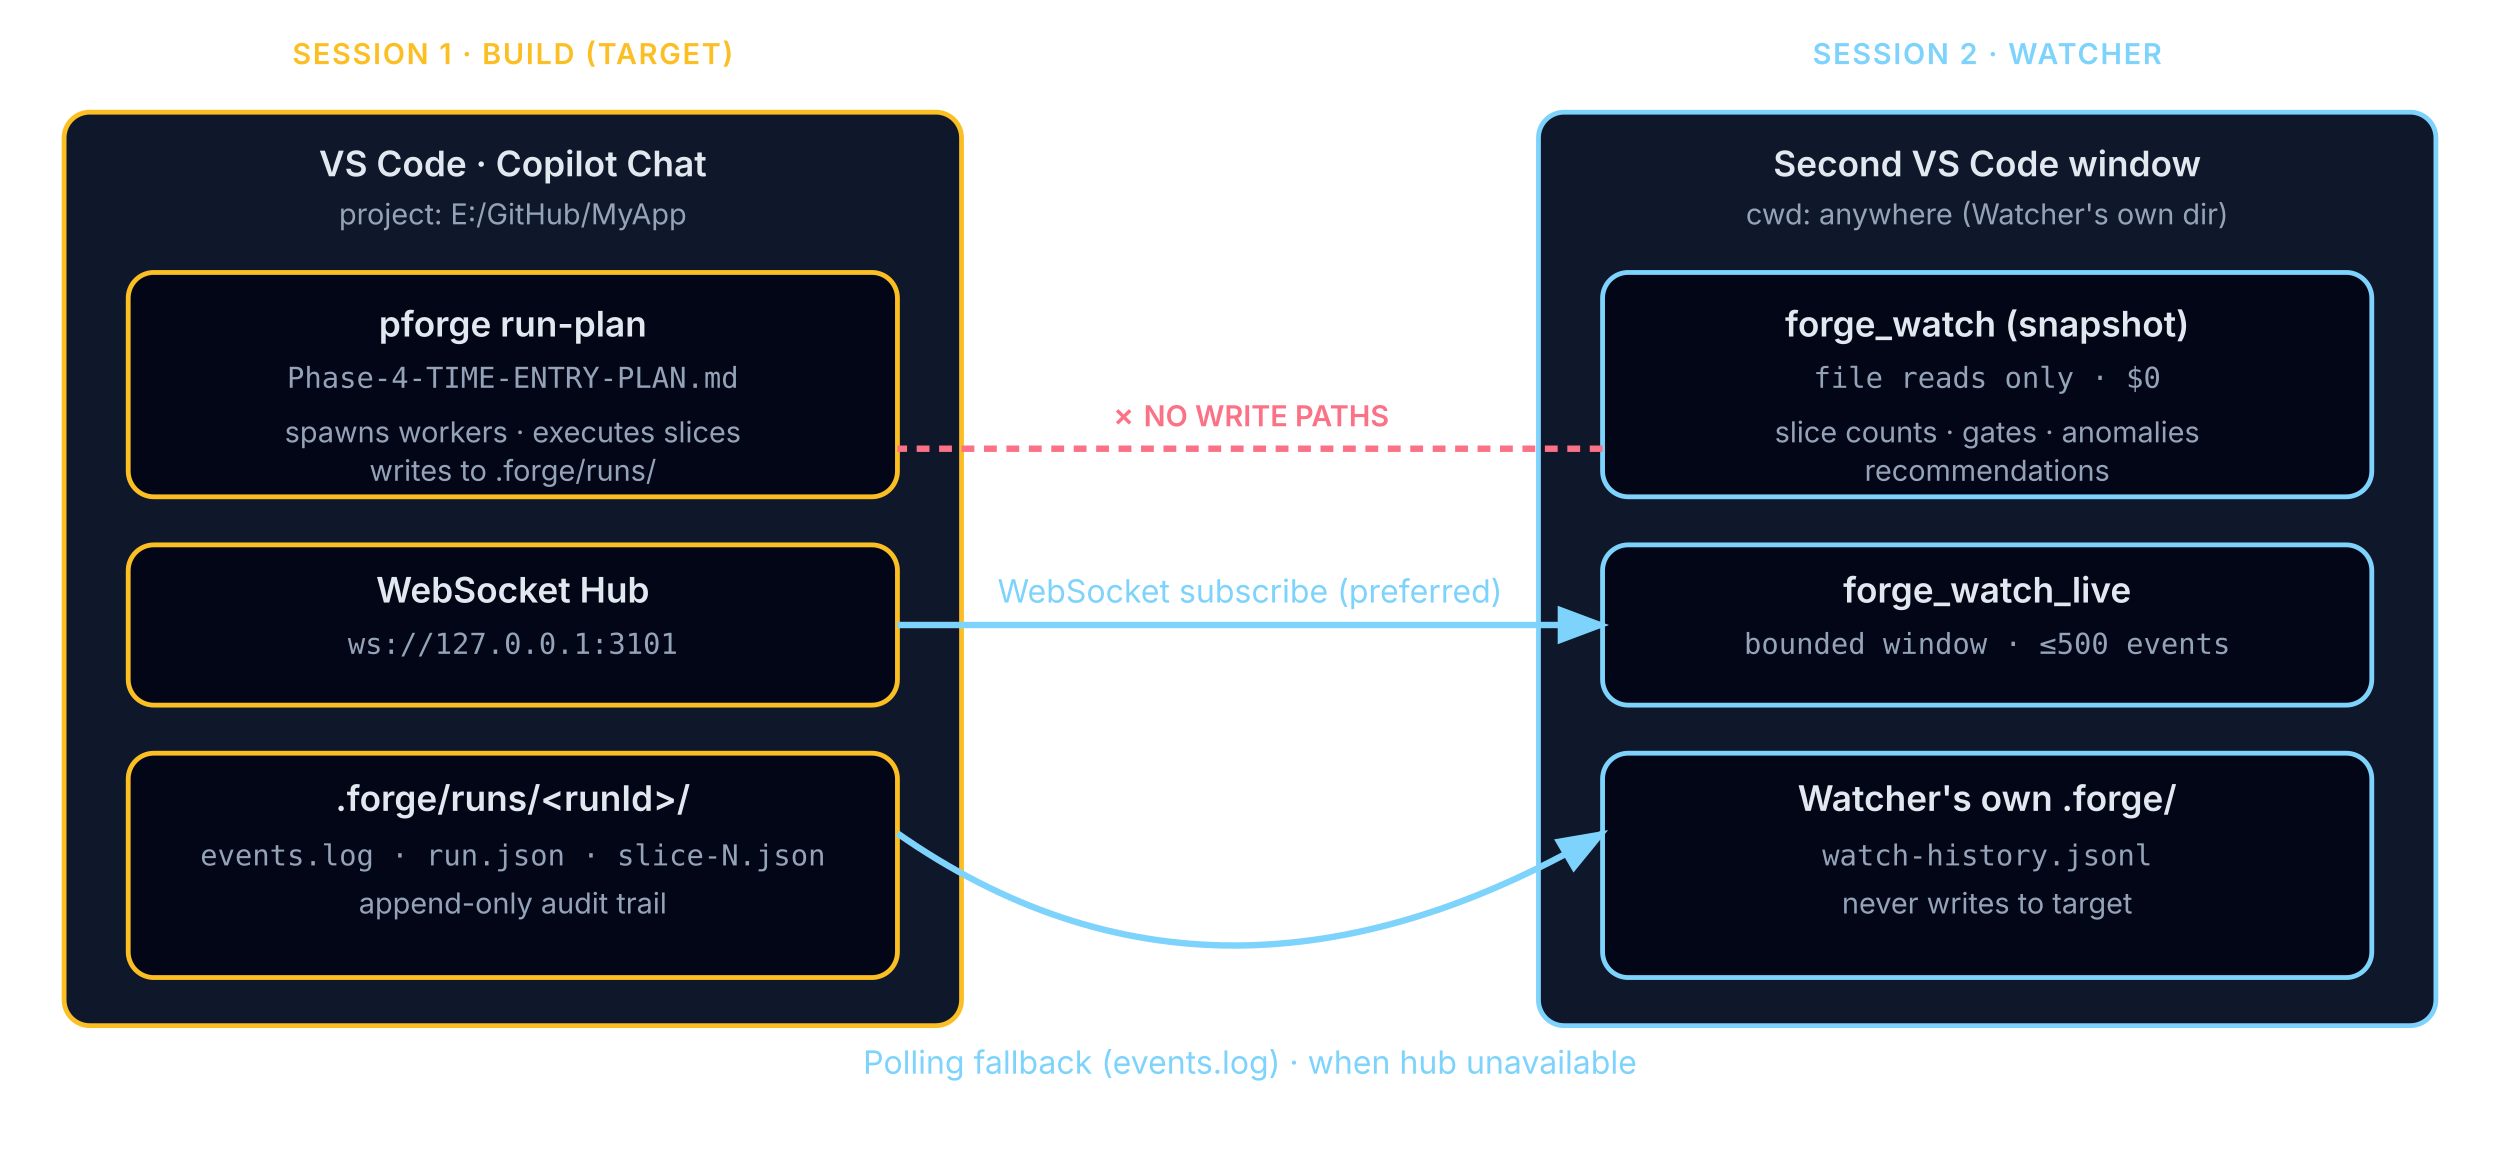
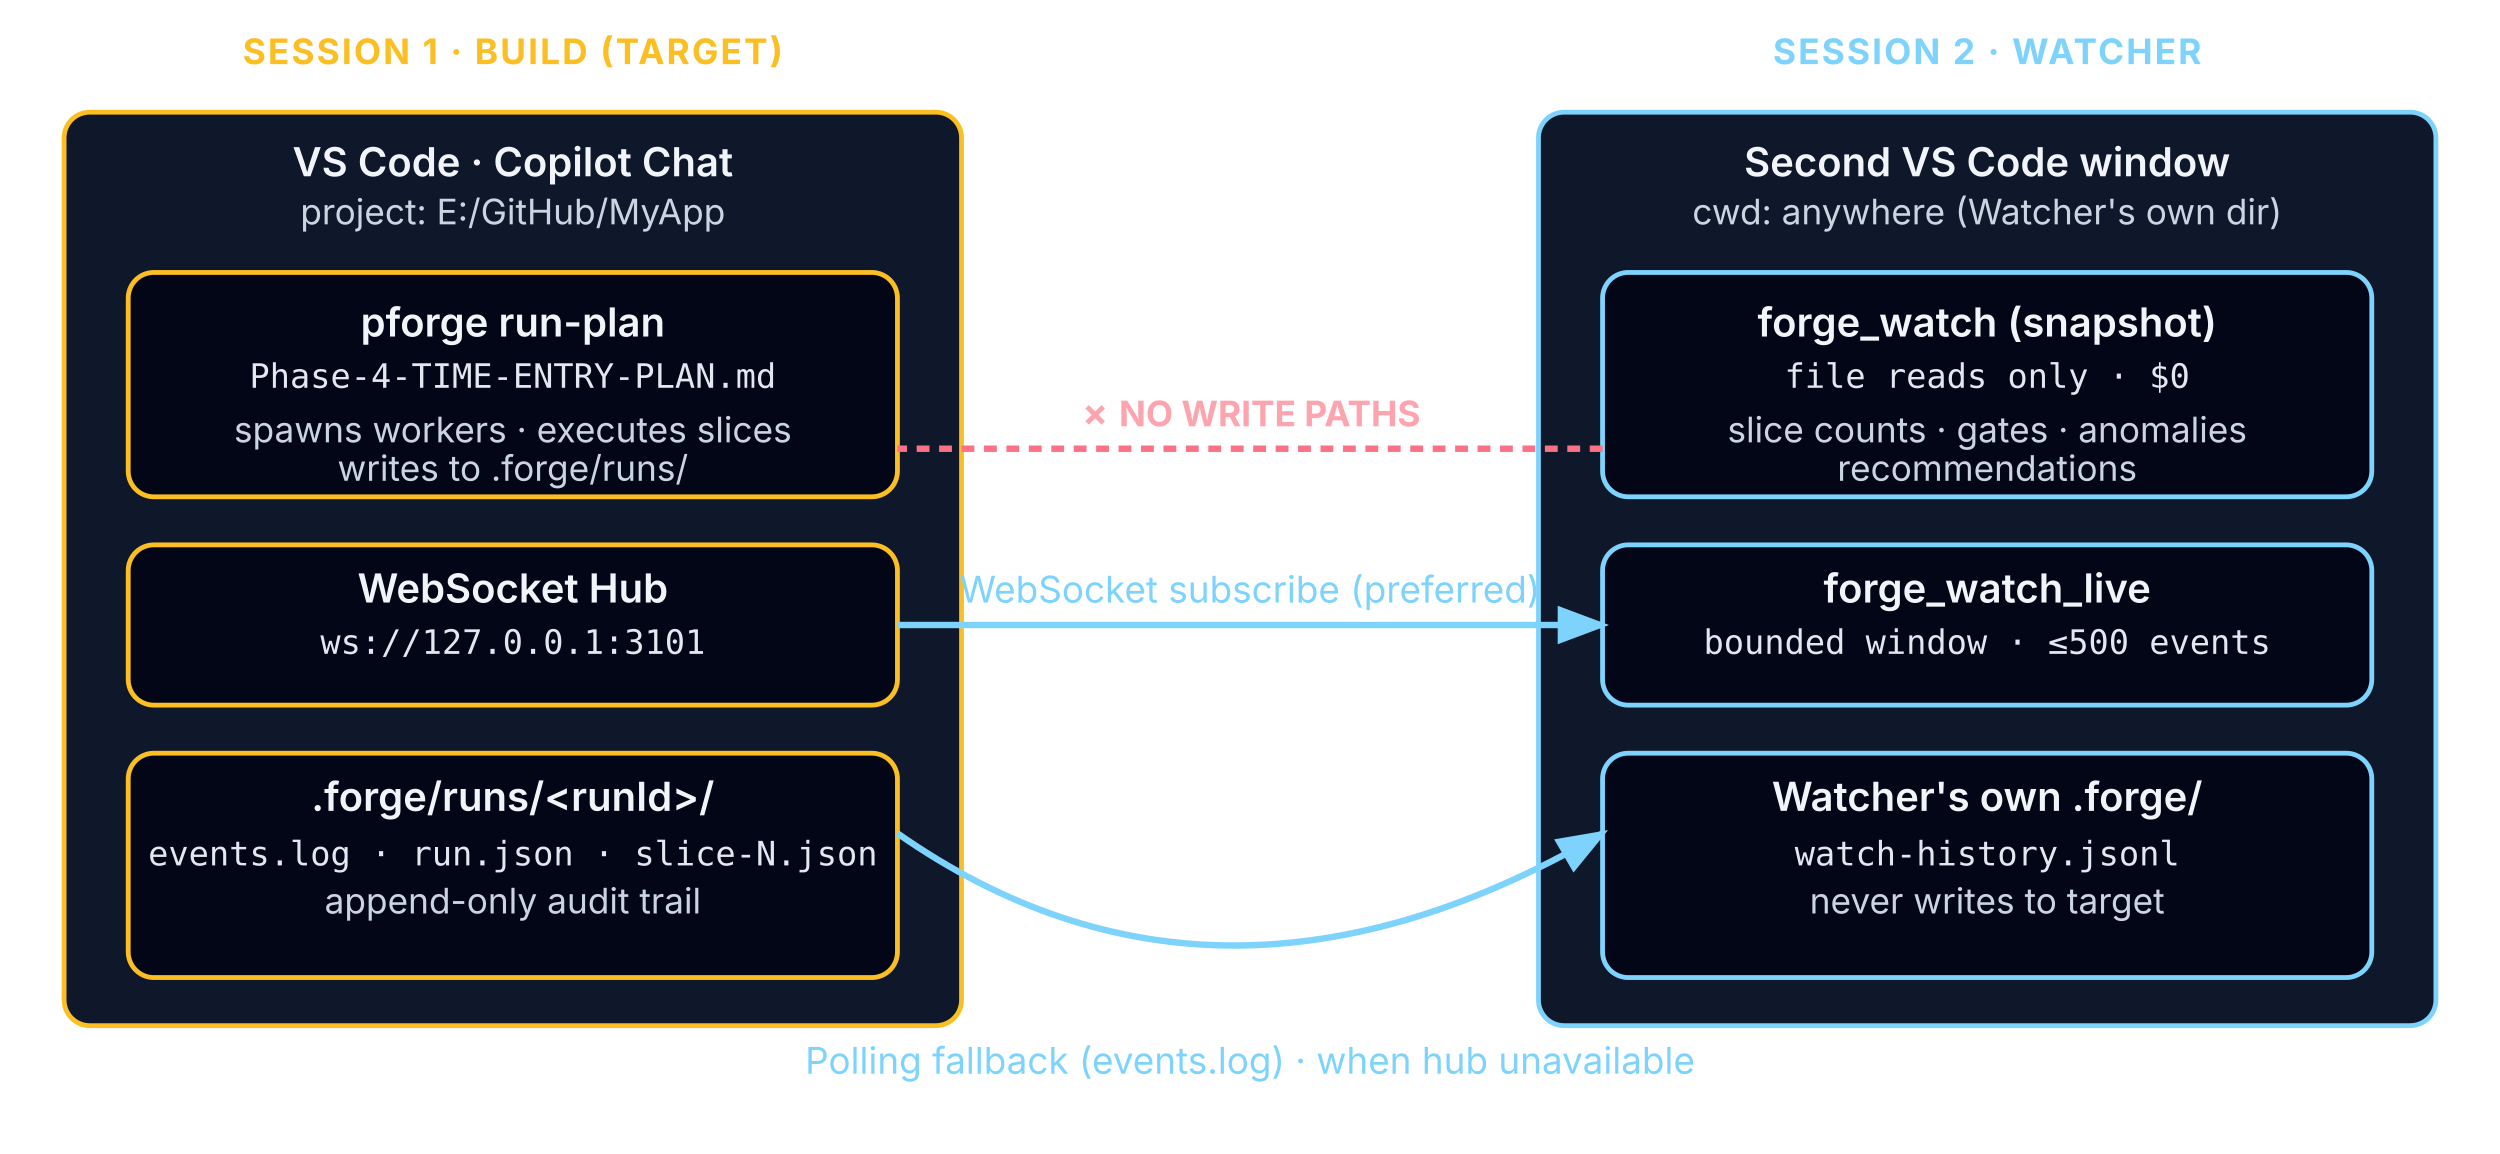
<svg xmlns="http://www.w3.org/2000/svg" viewBox="0 0 780 360" fill="none">
  <style>
    text { font-family: 'Inter', sans-serif; }
    .node { rx: 8; ry: 8; stroke-width: 1.5; }
-     .arrow { stroke: #475569; stroke-width: 1.5; fill: none; marker-end: url(#wsah); }
+     .arrow { stroke: #64748b; stroke-width: 1.5; fill: none; marker-end: url(#wsah); }
    .arrow-read { stroke: #7dd3fc; stroke-width: 2; fill: none; marker-end: url(#wsahr); }
    .arrow-block { stroke: #fb7185; stroke-width: 2; fill: none; stroke-dasharray: 4 3; }
-     .label { font-size: 10px; fill: #94a3b8; }
-     .small { font-size: 9px; fill: #94a3b8; }
-     .title { font-size: 11px; fill: #e2e8f0; font-weight: 600; }
-     .session { font-size: 9px; font-weight: 600; text-transform: uppercase; letter-spacing: 0.06em; }
+     .label { font-size: 11.5px; fill: #cbd5e1; }
+     .small { font-size: 11px; fill: #cbd5e1; }
+     .title { font-size: 12.5px; fill: #f1f5f9; font-weight: 600; }
+     .session { font-size: 11px; font-weight: 700; text-transform: uppercase; letter-spacing: 0.06em; }
    .role-build { fill: #fbbf24; }
    .role-watch { fill: #7dd3fc; }
-     .secret { font-size: 9px; fill: #fb7185; font-weight: 600; }
-     .surf { font-size: 9px; font-family: 'JetBrains Mono', monospace; fill: #94a3b8; }
+     .secret { font-size: 11px; fill: #fda4af; font-weight: 700; }
+     .surf { font-size: 10.5px; font-family: 'JetBrains Mono', monospace; fill: #e2e8f0; }
  </style>
  <defs>
    <marker id="wsah" markerWidth="8" markerHeight="6" refX="7" refY="3" orient="auto">
-       <path d="M0,0 L8,3 L0,6" fill="#475569" />
+       <path d="M0,0 L8,3 L0,6" fill="#64748b" />
    </marker>
    <marker id="wsahr" markerWidth="8" markerHeight="6" refX="7" refY="3" orient="auto">
      <path d="M0,0 L8,3 L0,6" fill="#7dd3fc" />
    </marker>
  </defs>
  <text x="160" y="20" class="session role-build" text-anchor="middle">SESSION 1 · BUILD (TARGET)</text>
  <rect x="20" y="35" width="280" height="285" class="node" fill="#0f172a" stroke="#fbbf24" stroke-width="2" />
  <text x="160" y="55" class="title" text-anchor="middle">VS Code · Copilot Chat</text>
  <text x="160" y="70" class="small" text-anchor="middle">project: E:/GitHub/MyApp</text>
  <rect x="40" y="85" width="240" height="70" class="node" fill="#020617" stroke="#fbbf24" />
  <text x="160" y="105" class="title" text-anchor="middle">pforge run-plan</text>
  <text x="160" y="121" class="surf" text-anchor="middle">Phase-4-TIME-ENTRY-PLAN.md</text>
  <text x="160" y="138" class="small" text-anchor="middle">spawns workers · executes slices</text>
  <text x="160" y="150" class="small" text-anchor="middle">writes to .forge/runs/</text>
  <rect x="40" y="170" width="240" height="50" class="node" fill="#020617" stroke="#fbbf24" />
  <text x="160" y="188" class="title" text-anchor="middle">WebSocket Hub</text>
  <text x="160" y="204" class="surf" text-anchor="middle">ws://127.0.0.1:3101</text>
  <rect x="40" y="235" width="240" height="70" class="node" fill="#020617" stroke="#fbbf24" />
  <text x="160" y="253" class="title" text-anchor="middle">.forge/runs/&lt;runId&gt;/</text>
  <text x="160" y="270" class="surf" text-anchor="middle">events.log · run.json · slice-N.json</text>
  <text x="160" y="285" class="small" text-anchor="middle">append-only audit trail</text>
  <text x="620" y="20" class="session role-watch" text-anchor="middle">SESSION 2 · WATCHER</text>
  <rect x="480" y="35" width="280" height="285" class="node" fill="#0f172a" stroke="#7dd3fc" stroke-width="2" />
  <text x="620" y="55" class="title" text-anchor="middle">Second VS Code window</text>
  <text x="620" y="70" class="small" text-anchor="middle">cwd: anywhere (Watcher's own dir)</text>
  <rect x="500" y="85" width="240" height="70" class="node" fill="#020617" stroke="#7dd3fc" />
  <text x="620" y="105" class="title" text-anchor="middle">forge_watch (snapshot)</text>
  <text x="620" y="121" class="surf" text-anchor="middle">file reads only · $0</text>
  <text x="620" y="138" class="small" text-anchor="middle">slice counts · gates · anomalies</text>
  <text x="620" y="150" class="small" text-anchor="middle">recommendations</text>
  <rect x="500" y="170" width="240" height="50" class="node" fill="#020617" stroke="#7dd3fc" />
  <text x="620" y="188" class="title" text-anchor="middle">forge_watch_live</text>
  <text x="620" y="204" class="surf" text-anchor="middle">bounded window · ≤500 events</text>
  <rect x="500" y="235" width="240" height="70" class="node" fill="#020617" stroke="#7dd3fc" />
  <text x="620" y="253" class="title" text-anchor="middle">Watcher's own .forge/</text>
  <text x="620" y="270" class="surf" text-anchor="middle">watch-history.jsonl</text>
  <text x="620" y="285" class="small" text-anchor="middle">never writes to target</text>
  <path d="M280,195 L500,195" class="arrow-read" />
  <text x="390" y="188" class="label" style="fill:#7dd3fc;" text-anchor="middle">WebSocket subscribe (preferred)</text>
  <path d="M280,260 Q380,330 500,260" class="arrow-read" />
  <text x="390" y="335" class="label" style="fill:#7dd3fc;" text-anchor="middle">Polling fallback (events.log) · when hub unavailable</text>
  <path d="M500,140 L280,140" class="arrow-block" />
  <text x="390" y="133" class="secret" text-anchor="middle">✗ NO WRITE PATHS</text>
</svg>
